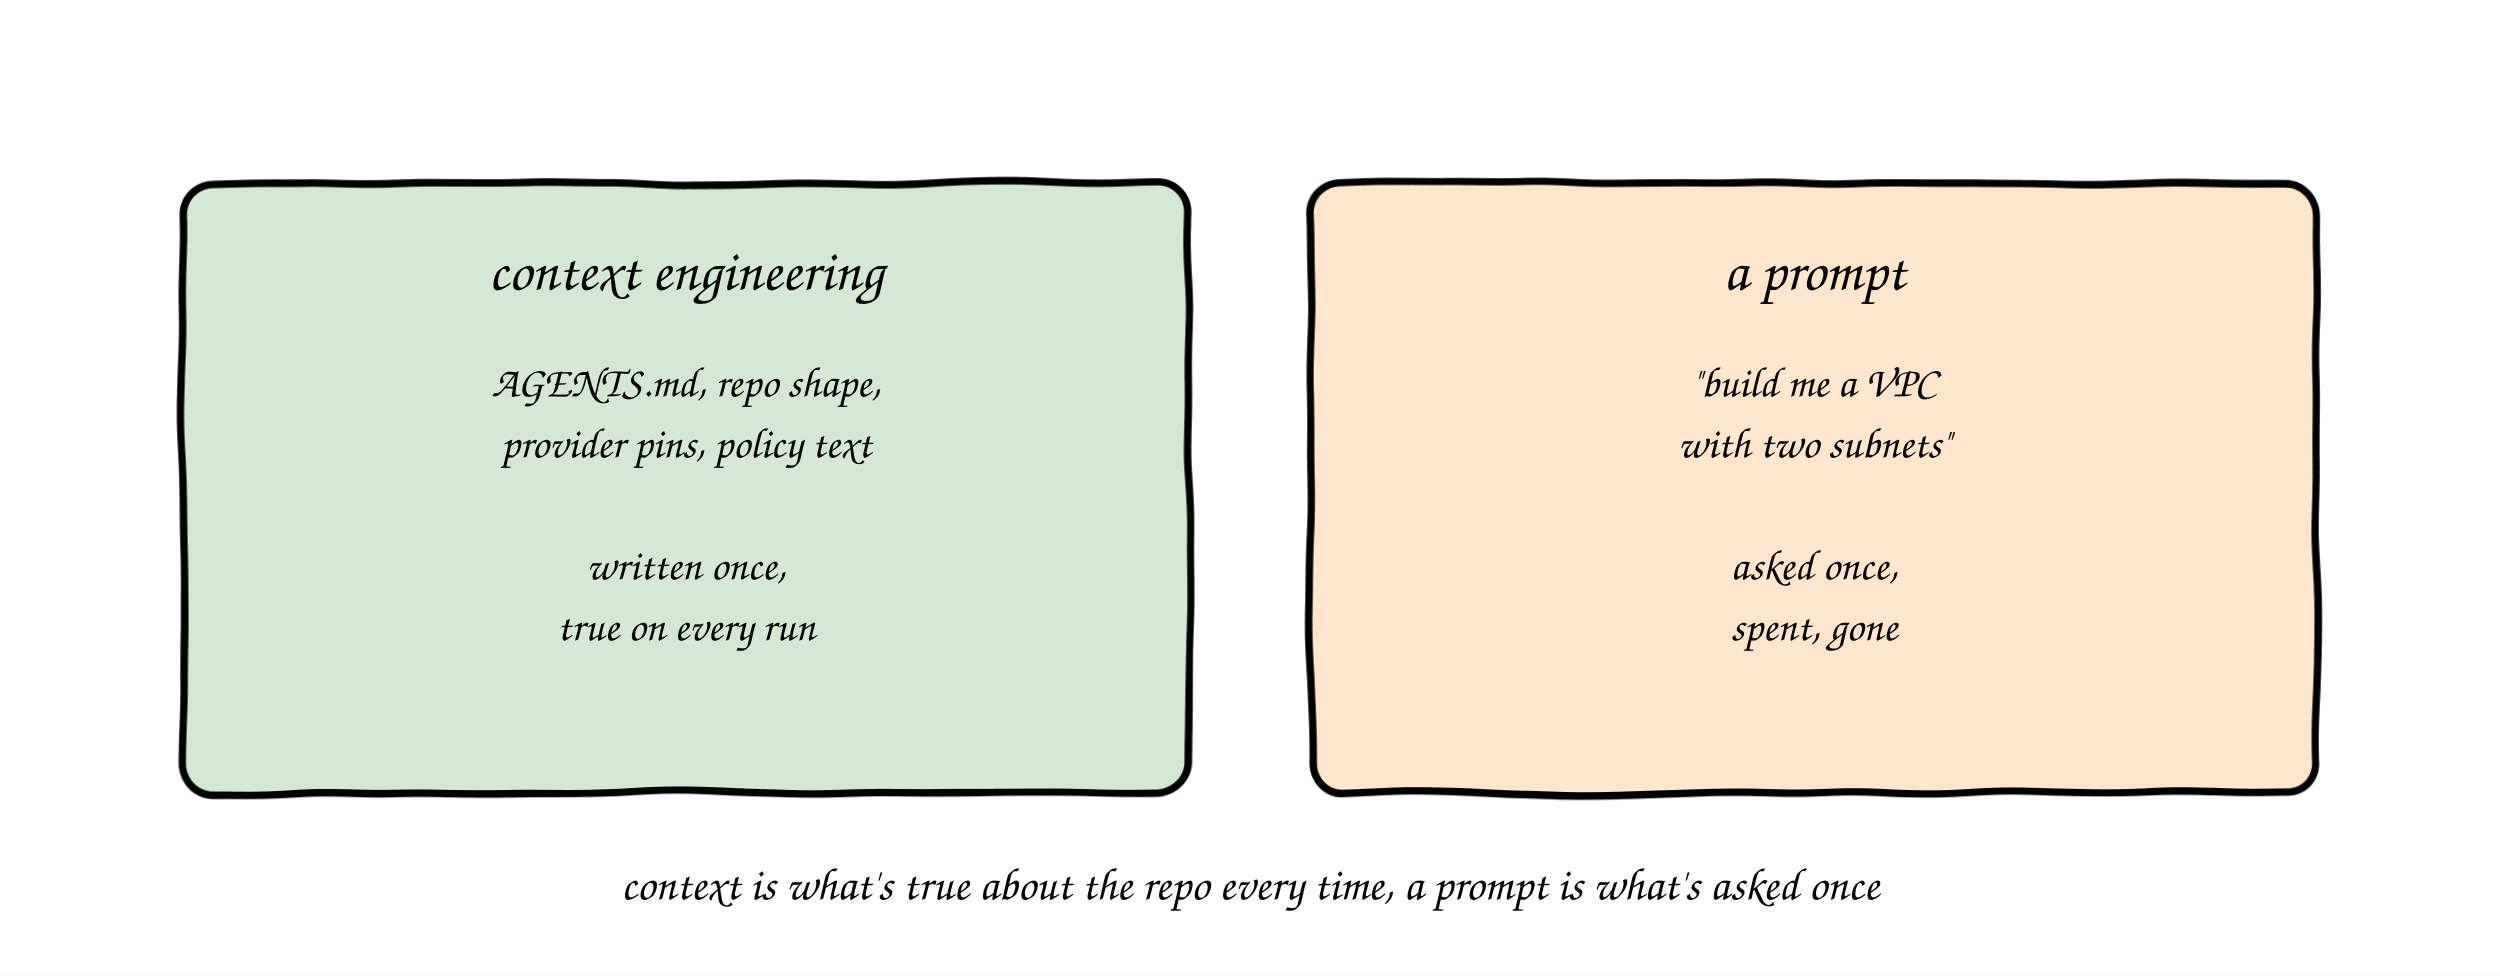
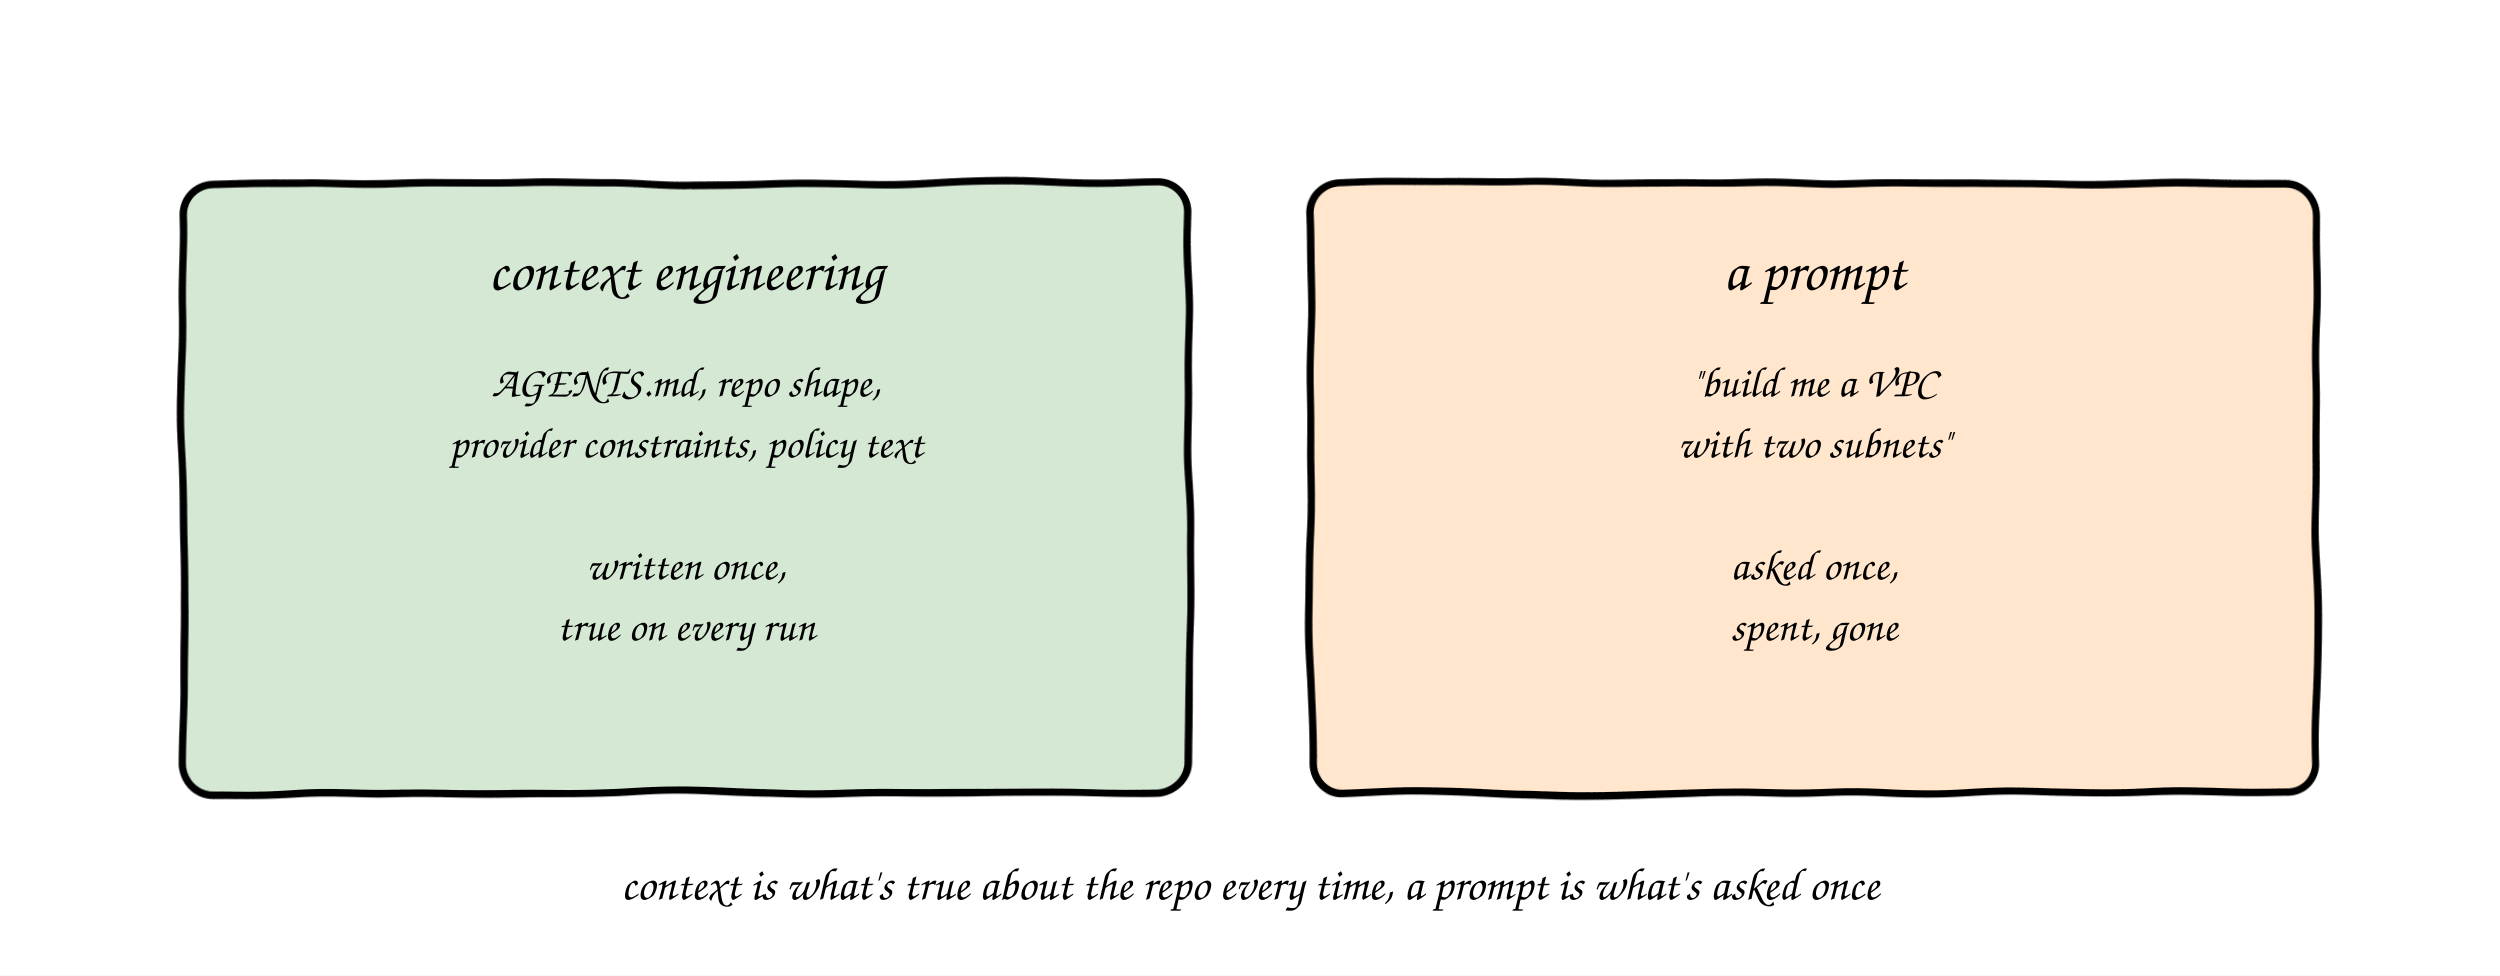
<svg xmlns="http://www.w3.org/2000/svg" viewBox="0 0 820 320" role="img" aria-label="Two panels compared: standing context that is reused on every run, versus a one-off prompt that is spent once and then gone.">
  <defs>
    <filter id="sketch" filterUnits="userSpaceOnUse" x="0" y="0" width="820" height="320">
      <feTurbulence type="fractalNoise" baseFrequency="0.02" numOctaves="2" seed="9" result="noise" />
      <feDisplacementMap in="SourceGraphic" in2="noise" scale="3" xChannelSelector="R" yChannelSelector="G" />
    </filter>
    <marker id="arrow" viewBox="0 0 10 10" refX="8" refY="5" markerWidth="7" markerHeight="7" orient="auto-start-reverse">
      <path d="M0,0 L10,5 L0,10 z" fill="black" />
    </marker>
  </defs>
  <rect x="0" y="0" width="820" height="320" fill="white" />
  <g font-family="Segoe Print, Bradley Hand, Comic Sans MS, cursive">
    <rect x="60" y="60" width="330" height="200" rx="10" fill="#d5e8d4" stroke="black" stroke-width="2.4" filter="url(#sketch)" />
    <text x="225" y="95" text-anchor="middle" font-size="19" fill="black">context engineering</text>
    <text x="225" y="130" text-anchor="middle" font-size="14" fill="black">AGENTS.md, repo shape,</text>
-     <text x="225" y="150" text-anchor="middle" font-size="14" fill="black">provider pins, policy text</text>
+     <text x="225" y="150" text-anchor="middle" font-size="14" fill="black">provider constraints, policy text</text>
    <text x="225" y="190" text-anchor="middle" font-size="14" fill="black">written once,</text>
    <text x="225" y="210" text-anchor="middle" font-size="14" fill="black">true on every run</text>
    <rect x="430" y="60" width="330" height="200" rx="10" fill="#ffe6cc" stroke="black" stroke-width="2.4" filter="url(#sketch)" />
    <text x="595" y="95" text-anchor="middle" font-size="19" fill="black">a prompt</text>
    <text x="595" y="130" text-anchor="middle" font-size="14" fill="black">"build me a VPC</text>
    <text x="595" y="150" text-anchor="middle" font-size="14" fill="black">with two subnets"</text>
    <text x="595" y="190" text-anchor="middle" font-size="14" fill="black">asked once,</text>
    <text x="595" y="210" text-anchor="middle" font-size="14" fill="black">spent, gone</text>
  </g>
  <text x="410" y="295" text-anchor="middle" font-family="Segoe Print, Bradley Hand, Comic Sans MS, cursive" font-size="15" fill="black">context is what's true about the repo every time, a prompt is what's asked once</text>
</svg>
